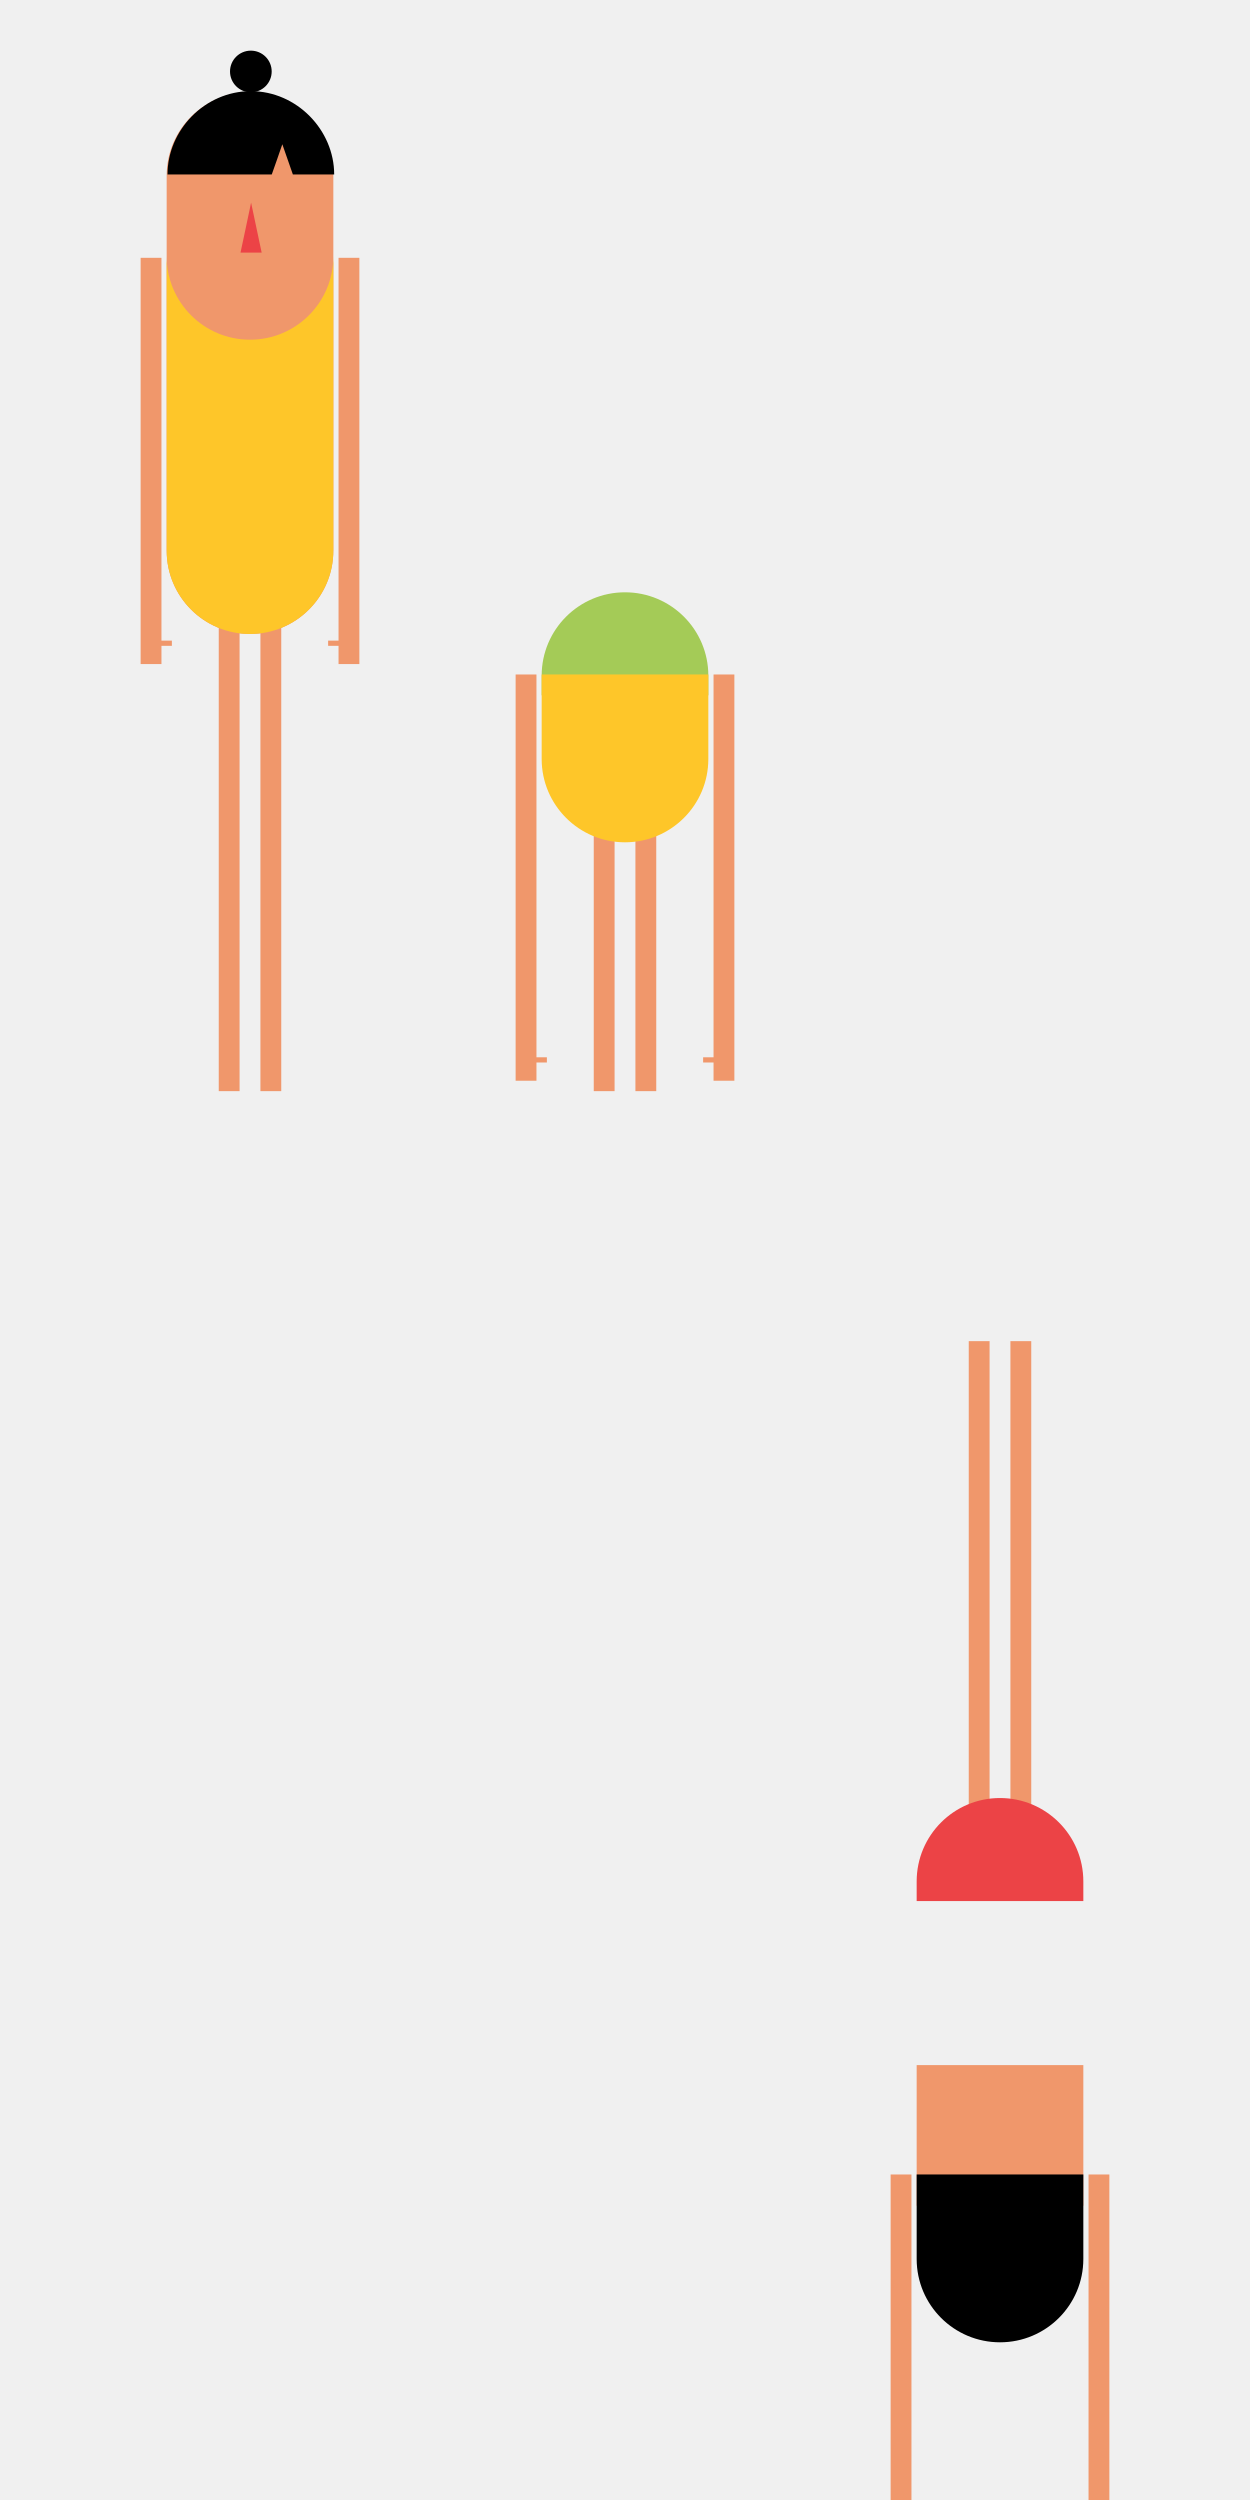
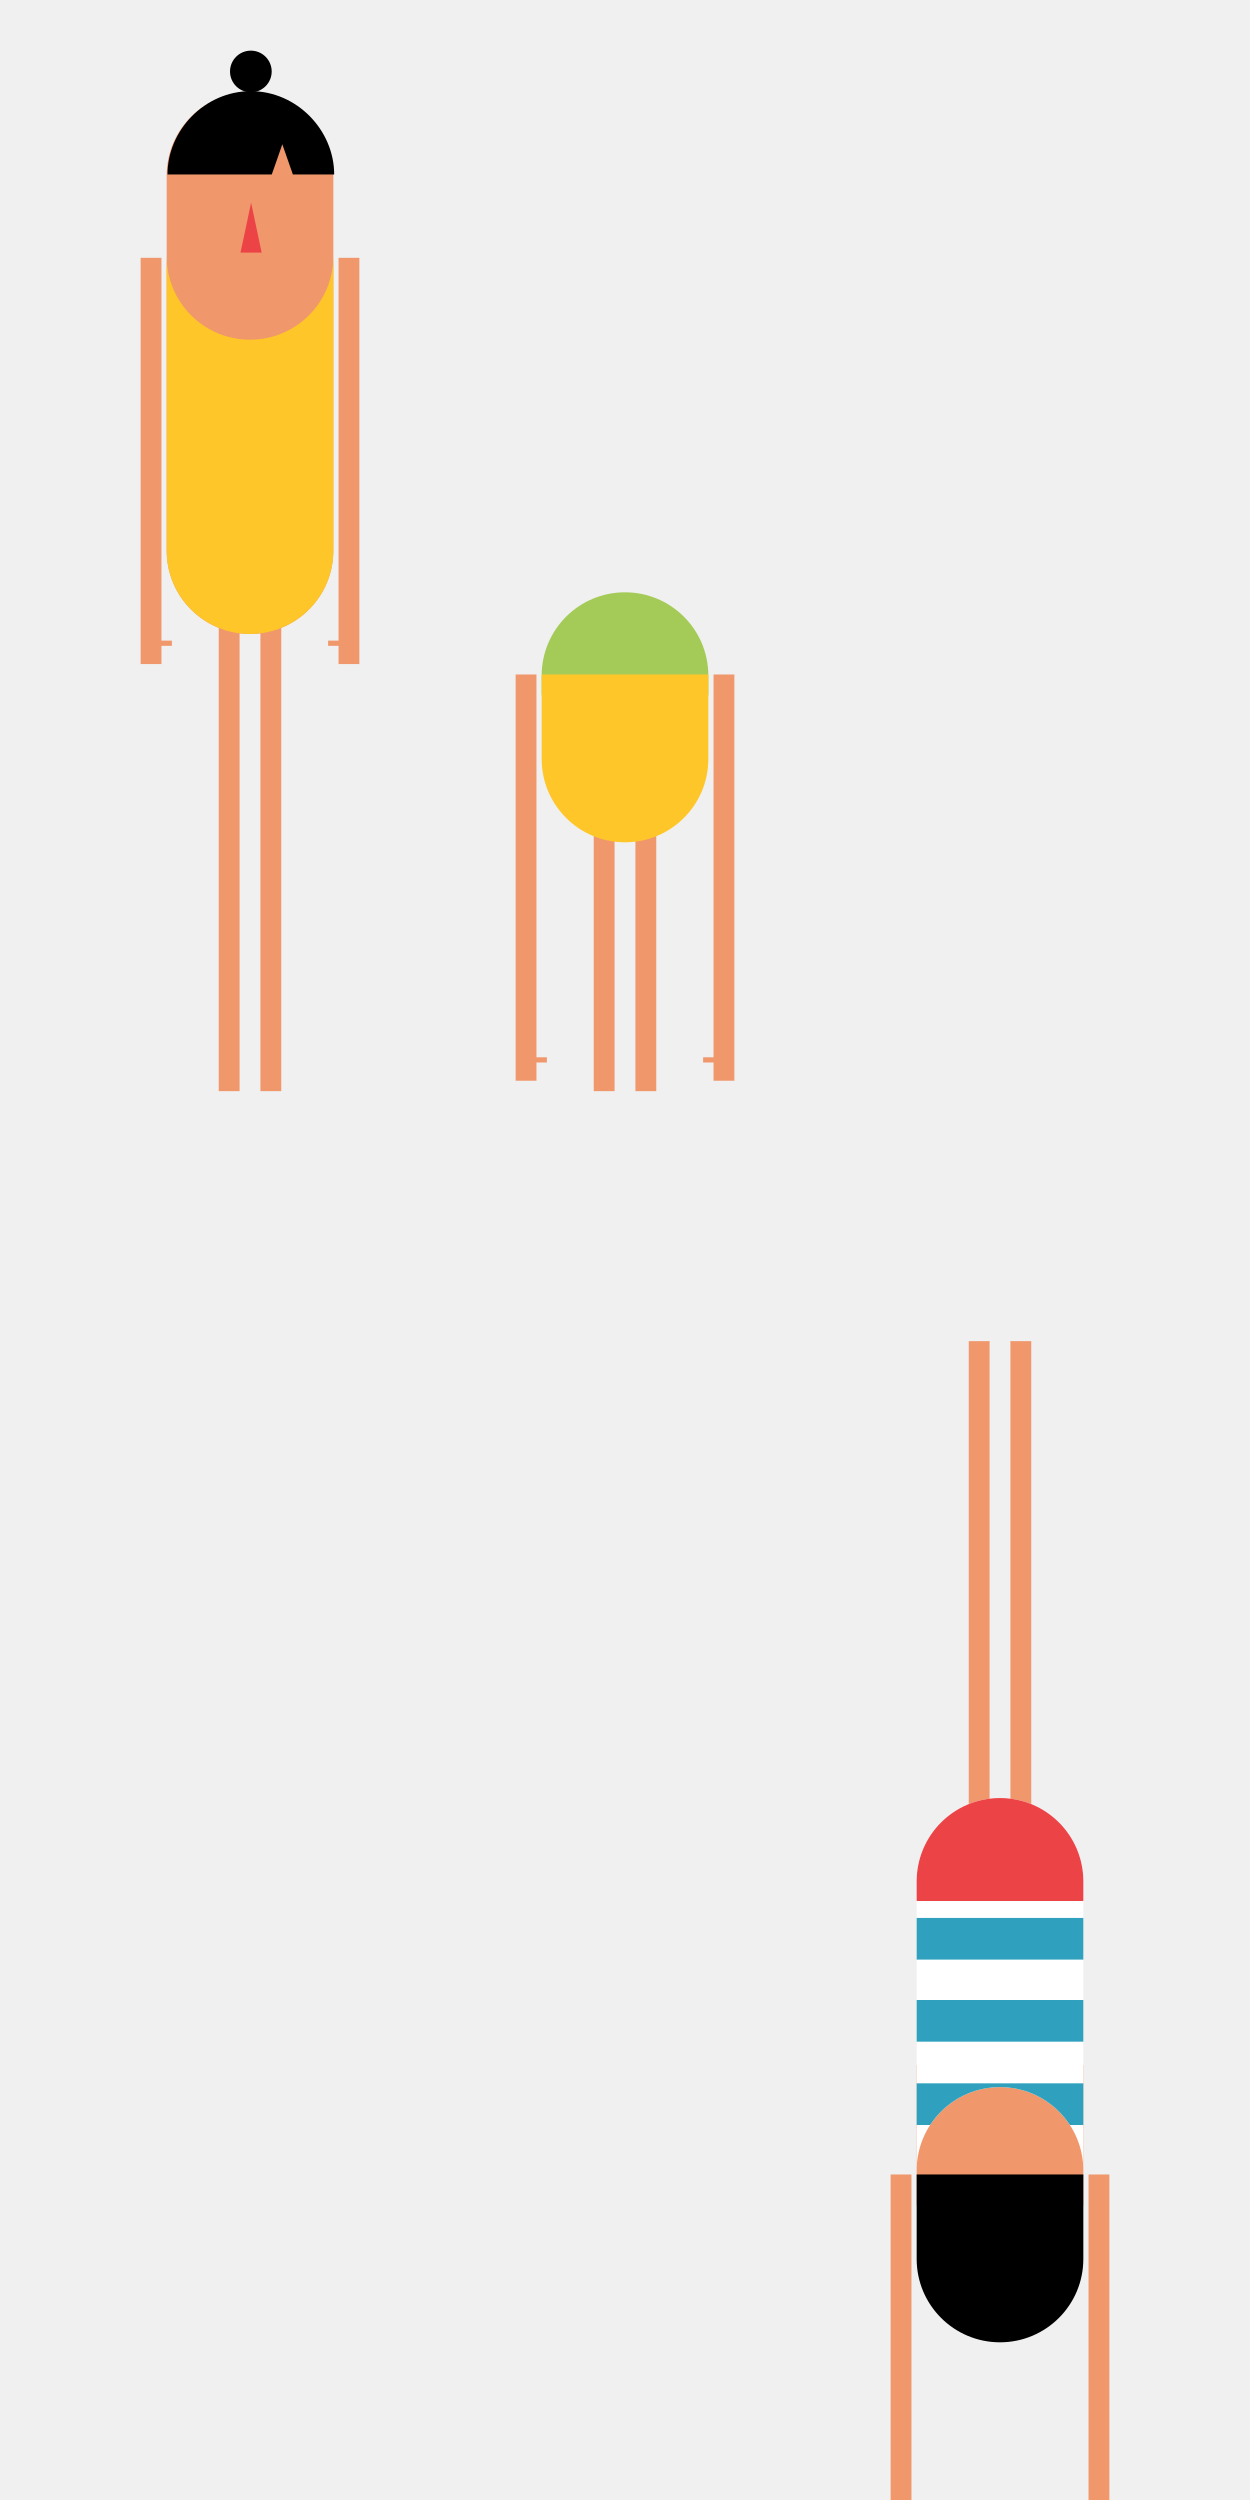
- <svg xmlns="http://www.w3.org/2000/svg" xmlns:xlink="http://www.w3.org/1999/xlink" version="1.1" x="0px" y="0px" width="480px" height="960px" viewBox="0 0 480 960" enable-background="new 0 0 480 960" xml:space="preserve">
-   <pattern x="2562" y="5635" width="114" height="20" patternUnits="userSpaceOnUse" id="Nueva_muestra_de_motivo_4" viewBox="0 -20 114 20" overflow="visible">
-     <g>
-       <polygon fill="none" points="0,0 114,0 114,-20 0,-20   " />
-       <polygon fill="#FFFFFF" points="114,0 0,0 0,-10 114,-10   " />
-       <polygon fill="#2FA1BE" points="114,-10 0,-10 0,-20 114,-20   " />
-     </g>
-   </pattern>
+ <svg xmlns="http://www.w3.org/2000/svg" xmlns:xlink="http://www.w3.org/1999/xlink" version="1.1" id="Capa_1" x="0px" y="0px" width="480px" height="960px" viewBox="0 0 480 960" enable-background="new 0 0 480 960" xml:space="preserve">
  <g id="gotas_copia_2">
    <g id="_x31__copia_2">
	</g>
    <g id="_x32__copia_2">
	</g>
    <g id="_x33__copia_2">
	</g>
    <g id="_x34__copia_2">
	</g>
    <g id="_x35__copia_2">
	</g>
  </g>
  <g id="guías" display="none">
</g>
-   <g id="Capa_1">
+   <g>
    <g>
-       <g>
-         <g>
-           <rect x="228" y="267" fill="#F0976B" width="8" height="152" />
-           <rect x="244" y="267" fill="#F0976B" width="8" height="152" />
-         </g>
-         <polygon fill="#F0976B" points="274,259 274,406 270,406 270,408 274,408 274,415 282,415 282,259    " />
-         <polygon fill="#F0976B" points="206,406 206,259 198,259 198,415 206,415 206,408 210,408 210,406    " />
-         <g>
-           <path fill="#A4CB57" d="M272,259.444c0-17.674-14.326-32-32-32c-17.672,0-32,14.326-32,32V267h64V259.444z" />
-         </g>
-         <path fill="#FEC629" d="M240,323.447c17.674,0,32-14.327,32-32V259h-64v32.447C208,309.12,222.328,323.447,240,323.447z" />
-       </g>
-       <g>
-         <path fill="#F0976B" d="M96,35.447c-17.673,0-32,14.326-32,32v144c0,17.672,14.327,32,32,32s32-14.328,32-32v-144     C128,49.772,113.673,35.447,96,35.447z" />
-         <g>
-           <rect x="84" y="227" fill="#F0976B" width="8" height="192" />
-           <rect x="100" y="227" fill="#F0976B" width="8" height="192" />
-         </g>
-         <polygon fill="#F0976B" points="130,99 130,246 126,246 126,248 130,248 130,255 138,255 138,99    " />
-         <polygon fill="#F0976B" points="62,246 62,99 54,99 54,255 62,255 62,248 66,248 66,246    " />
-         <polygon fill="#EC4346" points="96.419,97 92.355,97 94.388,87.465 96.419,77.816 98.449,87.408 100.479,97    " />
-         <path d="M108.419,54.038" />
-         <path fill="#FEC629" d="M96,130.447c-17.673,0-32-14.328-32-32v113c0,17.672,14.327,32,32,32s32-14.328,32-32v-113     C128,116.119,113.673,130.447,96,130.447z" />
-         <path d="M96.326,35c-17.673,0-32,15-32,32h40.029l2.029-5.746l2.027-5.859l2.027,5.801L112.466,67h15.86     C128.326,50,113.999,35,96.326,35z" />
-         <circle cx="96.326" cy="27.447" r="8" />
-       </g>
-       <g>
-         <g>
-           <rect x="372" y="515" fill="#F0976B" width="8" height="192" />
-           <rect x="388" y="515" fill="#F0976B" width="8" height="192" />
-         </g>
-         <rect x="352" y="793" fill="#F0976B" width="64" height="54" />
-         <pattern id="SVGID_1_" xlink:href="#Nueva_muestra_de_motivo_4" patternTransform="matrix(1.5791 0 0 1.5791 2210.727 7094.943)">
- 			</pattern>
-         <path fill="url(#SVGID_1_)" d="M384,690.446c-17.673,0-32,14.328-32,32v111c0-17.672,14.327-32,32-32s32,14.328,32,32v-111     C416,704.774,401.673,690.446,384,690.446z" />
-         <path d="M384,899.446c17.673,0,32-14.326,32-32V835h-64v32.446C352,885.12,366.327,899.446,384,899.446z" />
-         <polygon fill="#F0976B" points="418,835 418,982 414,982 414,984 418,984 418,991 426,991 426,835    " />
-         <polygon fill="#F0976B" points="350,982 350,835 342,835 342,991 350,991 350,984 354,984 354,982    " />
-         <g>
-           <path fill="#EC4346" d="M416,722.444c0-17.674-14.326-32-32-32c-17.672,0-32,14.326-32,32V730h64V722.444z" />
-         </g>
-       </g>
+       <rect x="228" y="267" fill="#F0976B" width="8" height="152" />
+       <rect x="244" y="267" fill="#F0976B" width="8" height="152" />
    </g>
+     <polygon fill="#F0976B" points="274,259 274,406 270,406 270,408 274,408 274,415 282,415 282,259  " />
+     <polygon fill="#F0976B" points="206,406 206,259 198,259 198,415 206,415 206,408 210,408 210,406  " />
+     <g>
+       <path fill="#A4CB57" d="M272,259.444c0-17.674-14.326-32-32-32c-17.672,0-32,14.326-32,32V267h64V259.444z" />
+     </g>
+     <path fill="#FEC629" d="M240,323.447c17.674,0,32-14.327,32-32V259h-64v32.447C208,309.12,222.328,323.447,240,323.447z" />
  </g>
+   <g>
+     <path fill="#F0976B" d="M96,35.447c-17.673,0-32,14.326-32,32v144c0,17.672,14.327,32,32,32s32-14.328,32-32v-144   C128,49.772,113.673,35.447,96,35.447z" />
+     <g>
+       <rect x="84" y="227" fill="#F0976B" width="8" height="192" />
+       <rect x="100" y="227" fill="#F0976B" width="8" height="192" />
+     </g>
+     <polygon fill="#F0976B" points="130,99 130,246 126,246 126,248 130,248 130,255 138,255 138,99  " />
+     <polygon fill="#F0976B" points="62,246 62,99 54,99 54,255 62,255 62,248 66,248 66,246  " />
+     <polygon fill="#EC4346" points="96.419,97 92.355,97 94.388,87.465 96.419,77.816 98.449,87.408 100.479,97  " />
+     <path d="M108.419,54.038" />
+     <path fill="#FEC629" d="M96,130.447c-17.673,0-32-14.328-32-32v113c0,17.672,14.327,32,32,32s32-14.328,32-32v-113   C128,116.119,113.673,130.447,96,130.447z" />
+     <path d="M96.326,35c-17.674,0-32,15-32,32h40.028l2.029-5.746l2.027-5.859l2.026,5.801L112.466,67h15.86   C128.326,50,113.999,35,96.326,35z" />
+     <circle cx="96.326" cy="27.447" r="8" />
+   </g>
+   <g>
+     <rect x="372" y="515" fill="#F0976B" width="8" height="192" />
+     <rect x="388" y="515" fill="#F0976B" width="8" height="192" />
+   </g>
+   <polygon fill="#F0976B" points="418,835 418,982 414,982 414,984 418,984 418,991 426,991 426,835 " />
+   <polygon fill="#F0976B" points="350,982 350,835 342,835 342,991 350,991 350,984 354,984 354,982 " />
  <g id="txt">
</g>
+   <rect x="352" y="792.992" fill="#F0976B" width="64" height="54" />
+   <path d="M384,899.448c17.673,0,32-14.326,32-32v-32.456h-64v32.456C352,885.122,366.327,899.448,384,899.448z" />
+   <g>
+     <defs>
+       <path id="SVGID_1_" d="M384,690.448c-17.673,0-32,14.327-32,32v111c0-17.673,14.327-32,32-32s32,14.327,32,32v-111    C416,704.775,401.673,690.448,384,690.448z" />
+     </defs>
+     <clipPath id="SVGID_2_">
+       <use xlink:href="#SVGID_1_" overflow="visible" />
+     </clipPath>
+     <rect x="304" y="676.492" clip-path="url(#SVGID_2_)" fill="#FFFFFF" width="161.5" height="197" />
+     <rect x="348" y="736.492" clip-path="url(#SVGID_2_)" fill="#2FA1BE" width="74.5" height="16" />
+     <rect x="348" y="767.992" clip-path="url(#SVGID_2_)" fill="#2FA1BE" width="74.5" height="16" />
+     <rect x="348" y="799.992" clip-path="url(#SVGID_2_)" fill="#2FA1BE" width="74.5" height="16" />
+   </g>
+   <g>
+     <path fill="#EC4346" d="M416,722.446c0-17.673-14.326-32-32-32c-17.672,0-32,14.327-32,32v7.546h64V722.446z" />
+   </g>
</svg>
